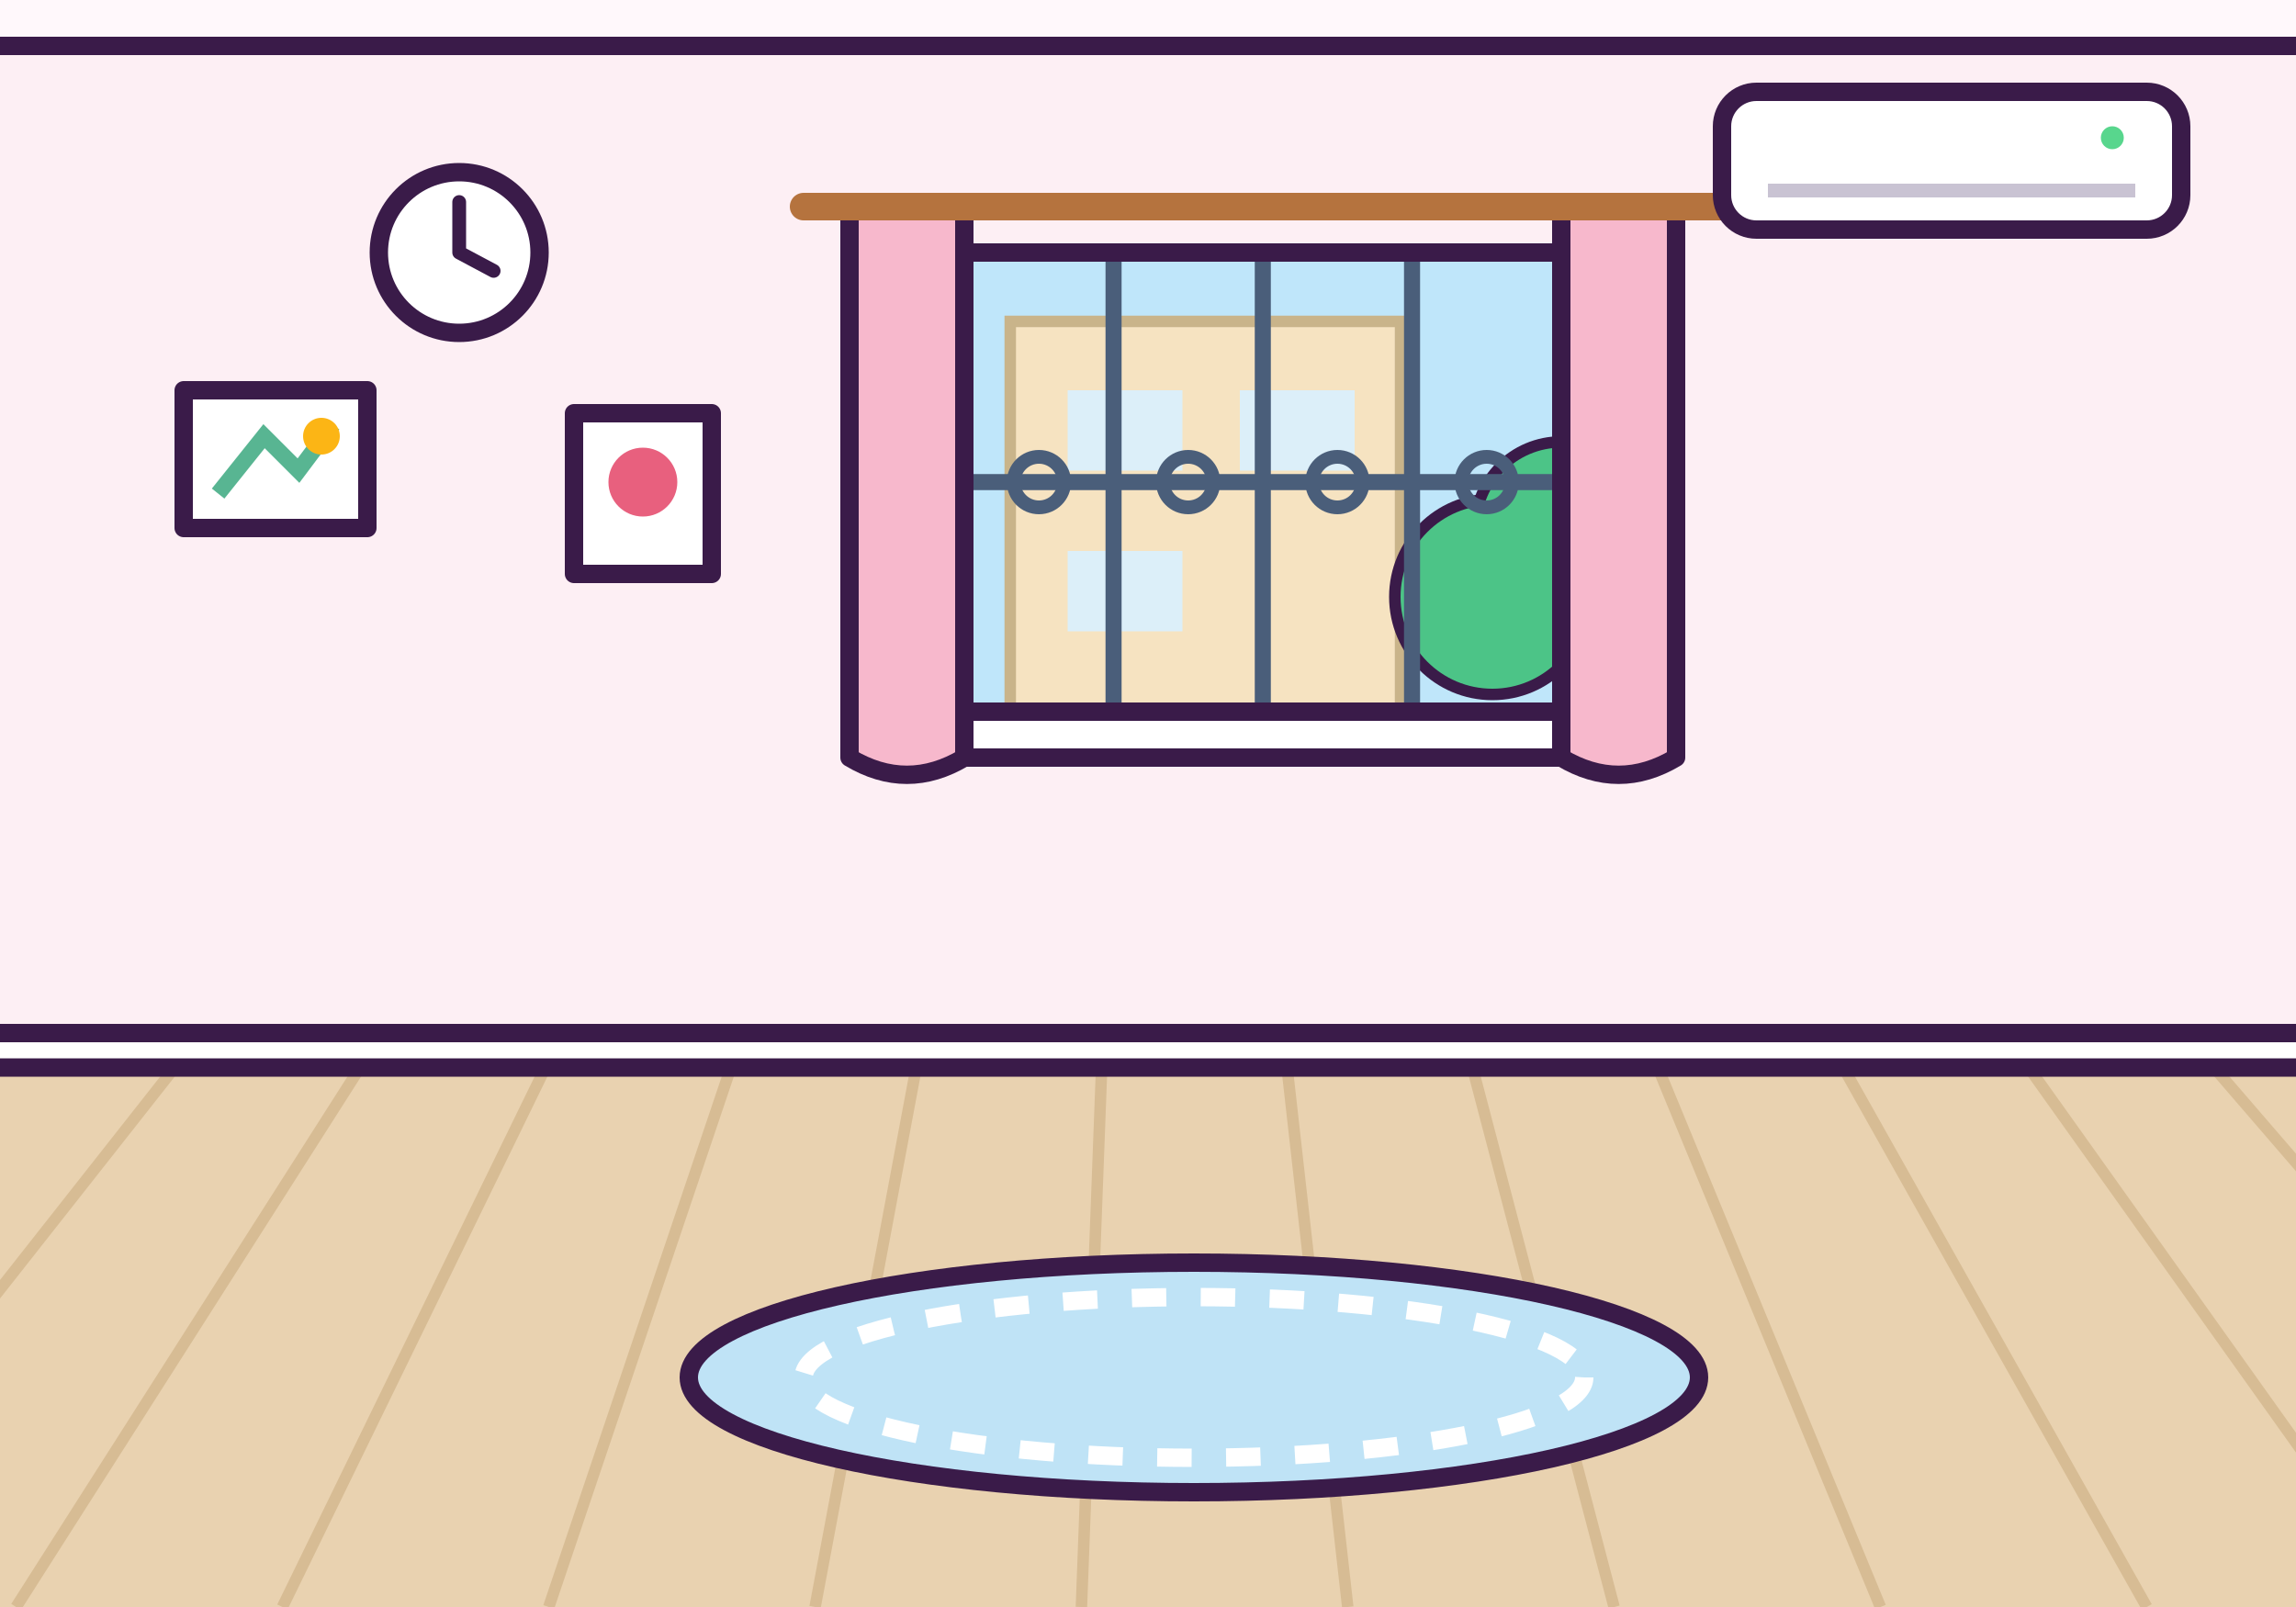
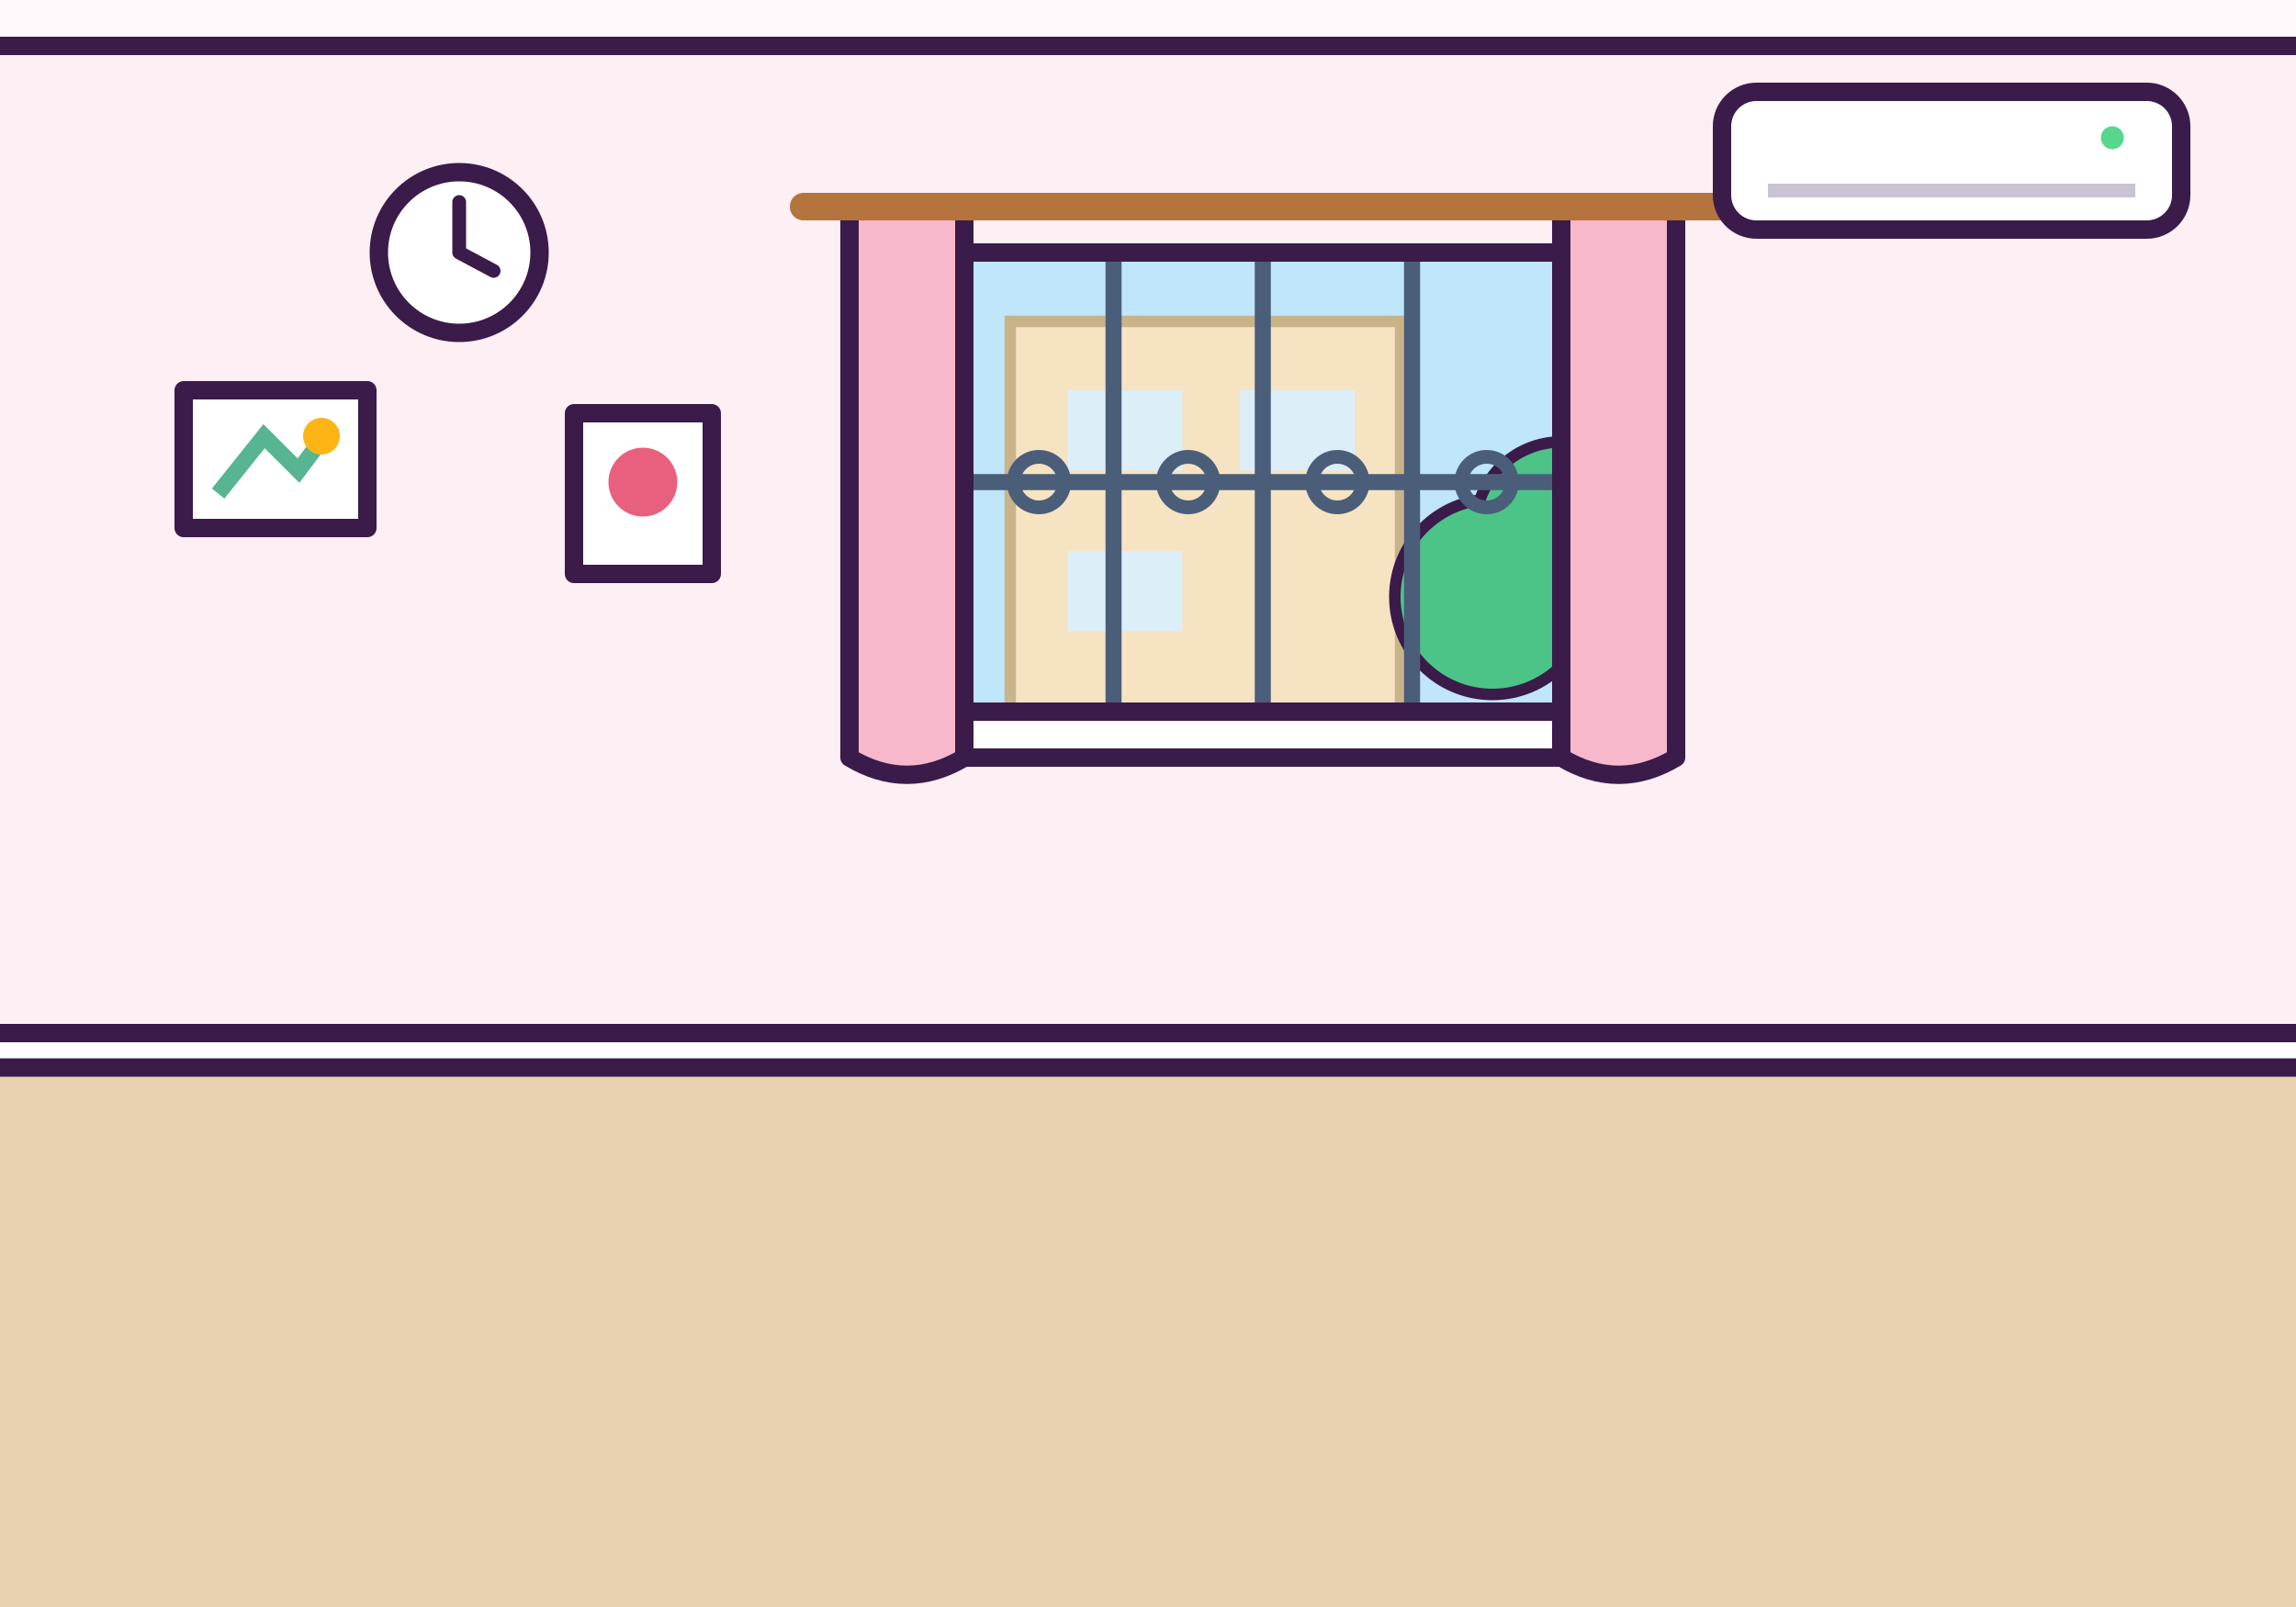
<svg xmlns="http://www.w3.org/2000/svg" viewBox="0 0 200 140" preserveAspectRatio="xMidYMax meet" overflow="visible">
  <rect x="-400" y="-300" width="1000" height="600" fill="#FDEFF4" />
  <rect x="-400" y="-300" width="1000" height="304" fill="#FFF8FB" />
  <path d="M-400 4 H600" stroke="#3A1B49" stroke-width="1.6" stroke-linejoin="round" stroke-linecap="round" />
  <rect x="84" y="22" width="52" height="40" fill="#BFE6FA" stroke="#3A1B49" stroke-width="1.6" stroke-linejoin="round" stroke-linecap="round" />
  <clipPath id="g-84-22">
    <rect x="84" y="22" width="52" height="40" />
  </clipPath>
  <g clip-path="url(#g-84-22)">
    <rect x="88" y="28" width="34" height="40" fill="#F6E3C1" stroke="#C9B48A" />
    <rect x="93" y="34" width="10" height="7" fill="#DCEFF9" />
    <rect x="108" y="34" width="10" height="7" fill="#DCEFF9" />
    <rect x="93" y="48" width="10" height="7" fill="#DCEFF9" />
    <circle cx="130" cy="52" r="8" fill="#3A1B49" stroke="#3A1B49" stroke-width="2" />
    <circle cx="136" cy="46" r="7" fill="#3A1B49" stroke="#3A1B49" stroke-width="2" />
    <circle cx="130" cy="52" r="8" fill="#4CC487" />
    <circle cx="136" cy="46" r="7" fill="#4CC487" />
  </g>
  <path d="M97 22 V62" stroke="#4A5E7A" stroke-width="1.4" />
  <path d="M110 22 V62" stroke="#4A5E7A" stroke-width="1.4" />
  <path d="M123 22 V62" stroke="#4A5E7A" stroke-width="1.4" />
  <path d="M84 42 H136" stroke="#4A5E7A" stroke-width="1.4" />
  <circle cx="90.5" cy="42" r="2.2" fill="none" stroke="#4A5E7A" stroke-width="1.2" />
  <circle cx="103.5" cy="42" r="2.2" fill="none" stroke="#4A5E7A" stroke-width="1.2" />
  <circle cx="116.5" cy="42" r="2.2" fill="none" stroke="#4A5E7A" stroke-width="1.2" />
  <circle cx="129.5" cy="42" r="2.2" fill="none" stroke="#4A5E7A" stroke-width="1.2" />
  <rect x="84" y="22" width="52" height="40" fill="none" stroke="#3A1B49" stroke-width="1.6" stroke-linejoin="round" stroke-linecap="round" />
  <rect x="80" y="62" width="60" height="4" rx="1.5" fill="#fff" stroke="#3A1B49" stroke-width="1.6" stroke-linejoin="round" stroke-linecap="round" />
  <path d="M74 18 h10 v48 q-5 3 -10 0z" fill="#F7B8CC" stroke="#3A1B49" stroke-width="1.6" stroke-linejoin="round" stroke-linecap="round" />
  <path d="M136 18 h10 v48 q-5 3 -10 0z" fill="#F7B8CC" stroke="#3A1B49" stroke-width="1.6" stroke-linejoin="round" stroke-linecap="round" />
  <path d="M70 18 H150" stroke="#B5733E" stroke-width="2.4" stroke-linecap="round" />
  <rect x="150" y="8" width="40" height="12" rx="3" fill="#fff" stroke="#3A1B49" stroke-width="1.6" stroke-linejoin="round" stroke-linecap="round" />
  <path d="M154 16.6 H186" stroke="#C9C3D3" stroke-width="1.2" />
  <circle cx="184" cy="12" r="1" fill="#58D68D" />
  <circle cx="40" cy="22" r="7" fill="#fff" stroke="#3A1B49" stroke-width="1.6" stroke-linejoin="round" stroke-linecap="round" />
  <path d="M40 22 V17.6 M40 22 l3 1.6" stroke="#3A1B49" stroke-width="1.2" stroke-linecap="round" />
  <rect x="16" y="34" width="16" height="12" fill="#fff" stroke="#3A1B49" stroke-width="1.6" stroke-linejoin="round" stroke-linecap="round" />
  <path d="M19 43 l4 -5 3 3 3 -4" stroke="#58B592" stroke-width="1.4" fill="none" />
  <circle cx="28" cy="38" r="1.6" fill="#FCB515" />
  <rect x="50" y="36" width="12" height="14" fill="#fff" stroke="#3A1B49" stroke-width="1.6" stroke-linejoin="round" stroke-linecap="round" />
  <circle cx="56" cy="42" r="3" fill="#E8607E" />
  <rect x="-400" y="92" width="1000" height="400" fill="#E9D2B0" stroke="#3A1B49" stroke-width="1.6" stroke-linejoin="round" stroke-linecap="round" />
-   <path d="M-400 92 L-625 140" stroke="#D7BC94" stroke-width="1" />
-   <path d="M-384 92 L-601.8 140" stroke="#D7BC94" stroke-width="1" />
-   <path d="M-368 92 L-578.6 140" stroke="#D7BC94" stroke-width="1" />
-   <path d="M-352 92 L-555.4 140" stroke="#D7BC94" stroke-width="1" />
-   <path d="M-336 92 L-532.2 140" stroke="#D7BC94" stroke-width="1" />
-   <path d="M-320 92 L-509 140" stroke="#D7BC94" stroke-width="1" />
-   <path d="M-304 92 L-485.8 140" stroke="#D7BC94" stroke-width="1" />
-   <path d="M-288 92 L-462.6 140" stroke="#D7BC94" stroke-width="1" />
-   <path d="M-272 92 L-439.4 140" stroke="#D7BC94" stroke-width="1" />
-   <path d="M-256 92 L-416.2 140" stroke="#D7BC94" stroke-width="1" />
-   <path d="M-240 92 L-393 140" stroke="#D7BC94" stroke-width="1" />
-   <path d="M-224 92 L-369.8 140" stroke="#D7BC94" stroke-width="1" />
-   <path d="M-208 92 L-346.6 140" stroke="#D7BC94" stroke-width="1" />
-   <path d="M-192 92 L-323.4 140" stroke="#D7BC94" stroke-width="1" />
-   <path d="M-176 92 L-300.2 140" stroke="#D7BC94" stroke-width="1" />
-   <path d="M-160 92 L-277 140" stroke="#D7BC94" stroke-width="1" />
-   <path d="M-144 92 L-253.8 140" stroke="#D7BC94" stroke-width="1" />
-   <path d="M-128 92 L-230.6 140" stroke="#D7BC94" stroke-width="1" />
-   <path d="M-112 92 L-207.4 140" stroke="#D7BC94" stroke-width="1" />
-   <path d="M-96 92 L-184.2 140" stroke="#D7BC94" stroke-width="1" />
-   <path d="M-80 92 L-161 140" stroke="#D7BC94" stroke-width="1" />
-   <path d="M-64 92 L-137.8 140" stroke="#D7BC94" stroke-width="1" />
-   <path d="M-48 92 L-114.6 140" stroke="#D7BC94" stroke-width="1" />
-   <path d="M-32 92 L-91.4 140" stroke="#D7BC94" stroke-width="1" />
-   <path d="M-16 92 L-68.2 140" stroke="#D7BC94" stroke-width="1" />
-   <path d="M0 92 L-45 140" stroke="#D7BC94" stroke-width="1" />
-   <path d="M16 92 L-21.8 140" stroke="#D7BC94" stroke-width="1" />
-   <path d="M32 92 L1.4 140" stroke="#D7BC94" stroke-width="1" />
-   <path d="M48 92 L24.6 140" stroke="#D7BC94" stroke-width="1" />
-   <path d="M64 92 L47.8 140" stroke="#D7BC94" stroke-width="1" />
-   <path d="M80 92 L71 140" stroke="#D7BC94" stroke-width="1" />
-   <path d="M96 92 L94.2 140" stroke="#D7BC94" stroke-width="1" />
-   <path d="M112 92 L117.4 140" stroke="#D7BC94" stroke-width="1" />
-   <path d="M128 92 L140.6 140" stroke="#D7BC94" stroke-width="1" />
-   <path d="M144 92 L163.8 140" stroke="#D7BC94" stroke-width="1" />
-   <path d="M160 92 L187 140" stroke="#D7BC94" stroke-width="1" />
-   <path d="M176 92 L210.2 140" stroke="#D7BC94" stroke-width="1" />
-   <path d="M192 92 L233.4 140" stroke="#D7BC94" stroke-width="1" />
-   <path d="M208 92 L256.6 140" stroke="#D7BC94" stroke-width="1" />
-   <path d="M224 92 L279.8 140" stroke="#D7BC94" stroke-width="1" />
-   <path d="M240 92 L303 140" stroke="#D7BC94" stroke-width="1" />
-   <path d="M256 92 L326.2 140" stroke="#D7BC94" stroke-width="1" />
-   <path d="M272 92 L349.4 140" stroke="#D7BC94" stroke-width="1" />
-   <path d="M288 92 L372.6 140" stroke="#D7BC94" stroke-width="1" />
-   <path d="M304 92 L395.8 140" stroke="#D7BC94" stroke-width="1" />
-   <path d="M320 92 L419 140" stroke="#D7BC94" stroke-width="1" />
-   <path d="M336 92 L442.2 140" stroke="#D7BC94" stroke-width="1" />
-   <path d="M352 92 L465.4 140" stroke="#D7BC94" stroke-width="1" />
-   <path d="M368 92 L488.6 140" stroke="#D7BC94" stroke-width="1" />
-   <path d="M384 92 L511.8 140" stroke="#D7BC94" stroke-width="1" />
-   <path d="M400 92 L535 140" stroke="#D7BC94" stroke-width="1" />
-   <path d="M416 92 L558.2 140" stroke="#D7BC94" stroke-width="1" />
-   <path d="M432 92 L581.4 140" stroke="#D7BC94" stroke-width="1" />
-   <path d="M448 92 L604.6 140" stroke="#D7BC94" stroke-width="1" />
-   <path d="M464 92 L627.8 140" stroke="#D7BC94" stroke-width="1" />
-   <path d="M480 92 L651 140" stroke="#D7BC94" stroke-width="1" />
-   <path d="M496 92 L674.2 140" stroke="#D7BC94" stroke-width="1" />
-   <path d="M512 92 L697.4 140" stroke="#D7BC94" stroke-width="1" />
-   <path d="M528 92 L720.6 140" stroke="#D7BC94" stroke-width="1" />
-   <path d="M544 92 L743.8 140" stroke="#D7BC94" stroke-width="1" />
-   <path d="M560 92 L767 140" stroke="#D7BC94" stroke-width="1" />
-   <path d="M576 92 L790.2 140" stroke="#D7BC94" stroke-width="1" />
-   <path d="M592 92 L813.4 140" stroke="#D7BC94" stroke-width="1" />
  <rect x="-400" y="90" width="1000" height="3" fill="#fff" stroke="#3A1B49" stroke-width="1.6" stroke-linejoin="round" stroke-linecap="round" />
-   <ellipse cx="104" cy="120" rx="44" ry="10" fill="#BFE3F6" stroke="#3A1B49" stroke-width="1.6" stroke-linejoin="round" stroke-linecap="round" />
-   <ellipse cx="104" cy="120" rx="34" ry="7" fill="none" stroke="#fff" stroke-width="1.6" stroke-dasharray="3 3" />
</svg>
